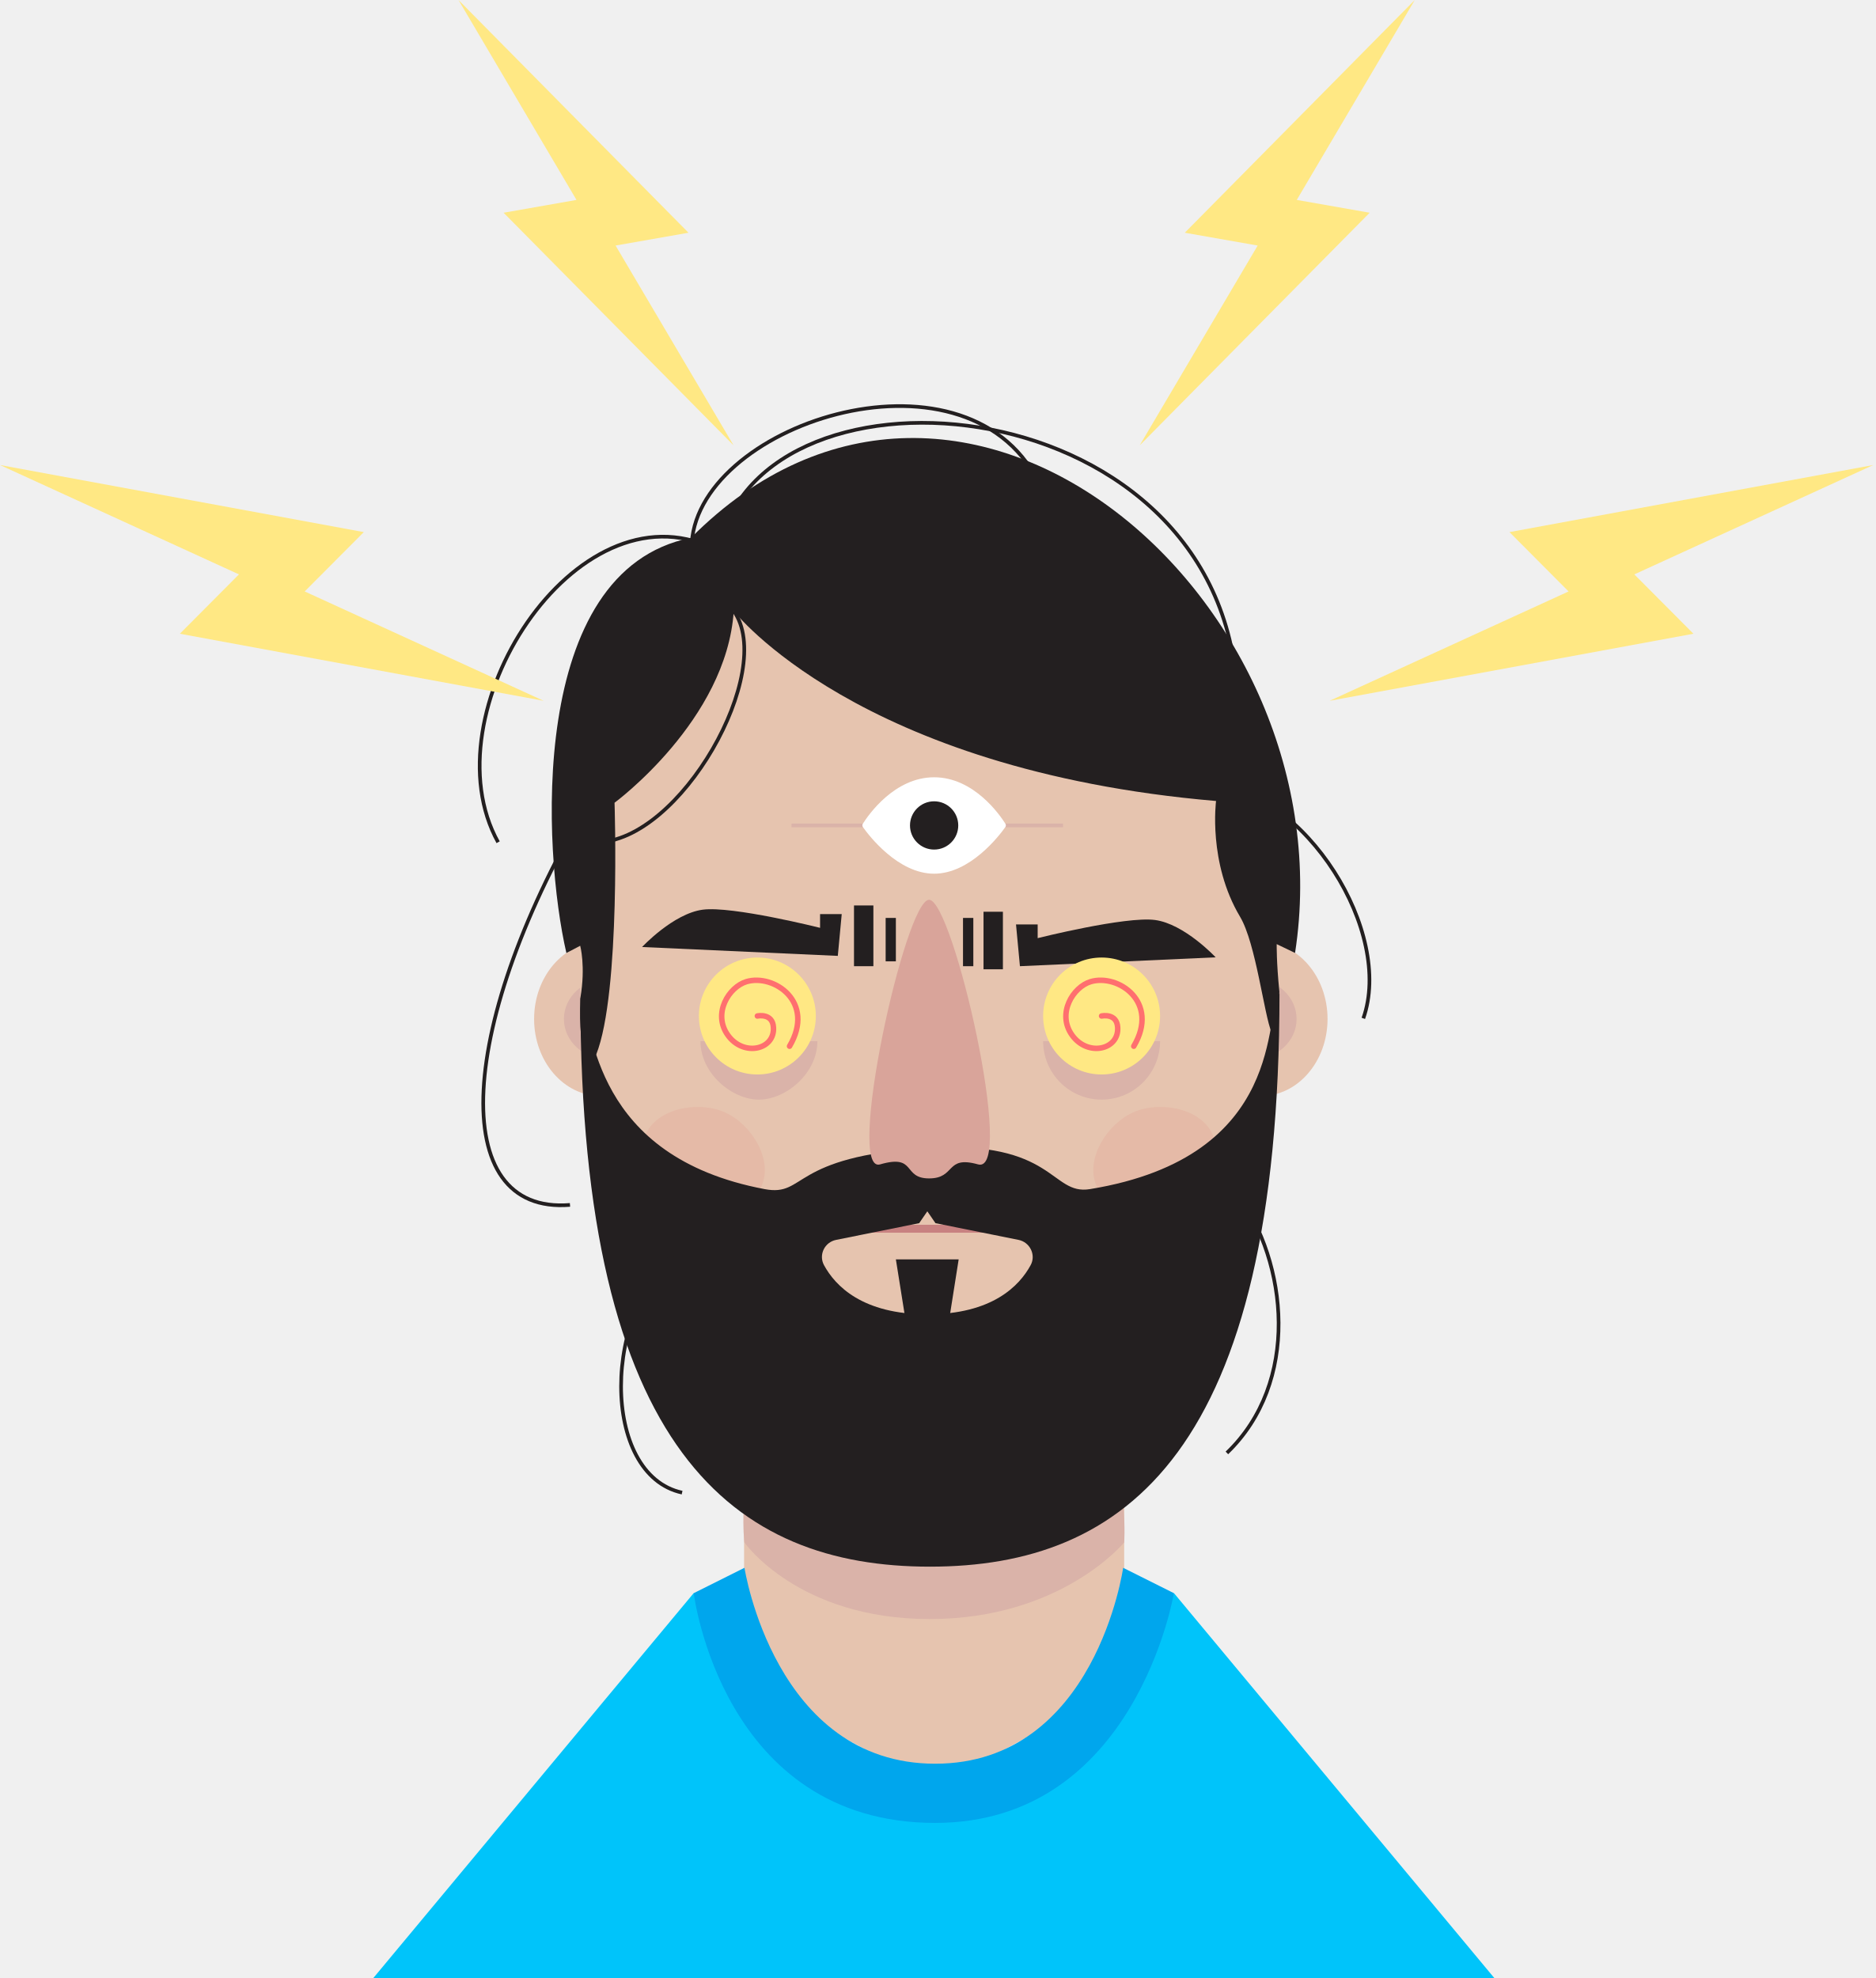
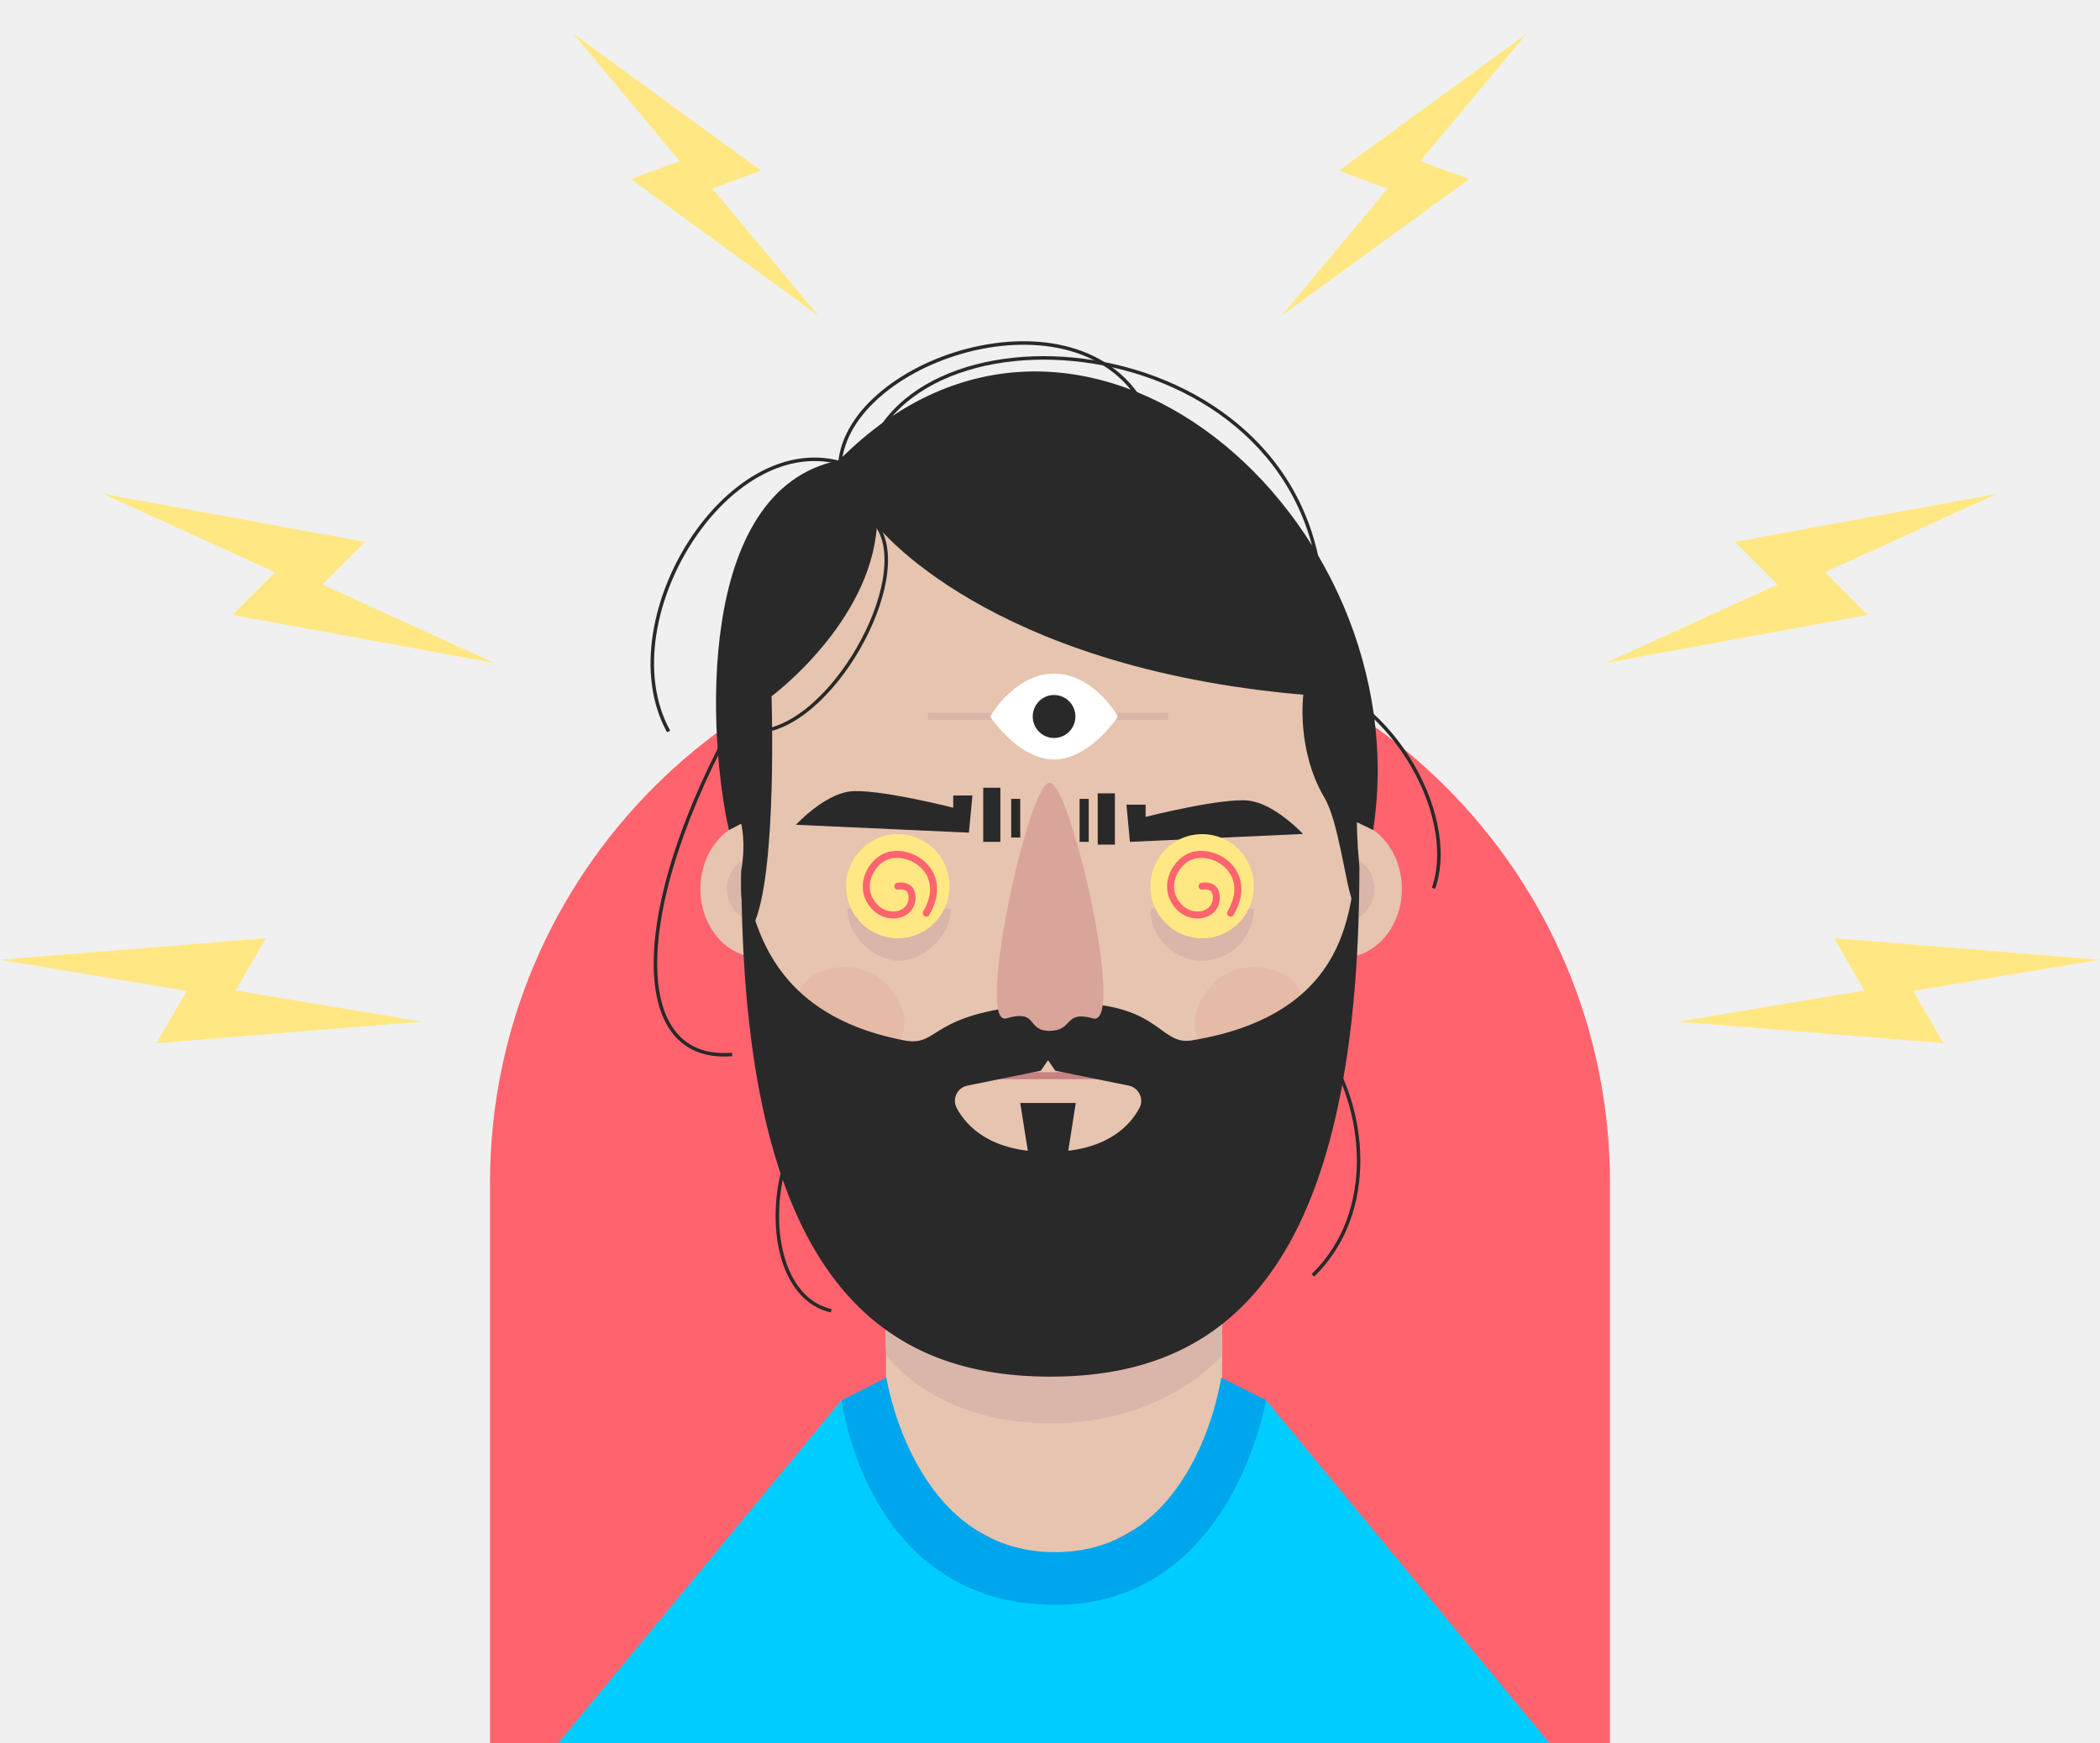
- <svg xmlns="http://www.w3.org/2000/svg" width="256" height="270" viewBox="0 0 256 270" fill="none">
-   <path d="M203.966 270L160.232 217.454C160.232 217.454 146.818 241.989 127.688 241.989C106.251 241.989 94.694 217.454 94.694 217.454L50.96 270H203.966Z" fill="#00C4FA" />
-   <path d="M153.448 229.884L127.689 243.959L101.564 229.884V165.359H153.448V229.884Z" fill="#E6C4AF" />
-   <path d="M153.446 210.543C153.446 210.543 144.888 221.002 126.899 221.002C108.91 221.002 101.604 210.543 101.604 210.543C101.604 210.543 98.071 181.181 126.927 181.181C155.783 181.181 153.446 210.543 153.446 210.543Z" fill="#DAB3A9" />
-   <path d="M101.619 214.006L94.693 217.469C94.693 217.469 98.522 248.83 127.645 248.83C155.037 248.83 160.231 217.469 160.231 217.469L153.306 214.006C153.306 214.006 149.561 240.75 127.645 240.75C105.729 240.75 101.619 214.006 101.619 214.006Z" fill="#00A6ED" />
-   <path d="M91.062 139.094C91.062 144.893 86.994 149.608 81.983 149.608C76.972 149.608 72.904 144.907 72.904 139.094C72.904 133.28 76.972 128.579 81.983 128.579C86.994 128.579 91.062 133.28 91.062 139.094Z" fill="#E6C4AF" />
-   <path d="M181.205 139.094C181.205 144.893 177.137 149.608 172.126 149.608C167.115 149.608 163.047 144.907 163.047 139.094C163.047 133.28 167.115 128.579 172.126 128.579C177.137 128.579 181.205 133.28 181.205 139.094Z" fill="#E6C4AF" />
-   <path d="M176.981 139.094C176.981 142.12 174.307 144.583 170.999 144.583C167.691 144.583 165.017 142.12 165.017 139.094C165.017 136.067 167.691 133.604 170.999 133.604C174.307 133.604 176.981 136.067 176.981 139.094Z" fill="#DAB3A9" />
-   <path d="M88.937 139.094C88.937 142.12 86.263 144.583 82.955 144.583C79.647 144.583 76.973 142.12 76.973 139.094C76.973 136.067 79.647 133.604 82.955 133.604C86.263 133.604 88.937 136.067 88.937 139.094Z" fill="#DAB3A9" />
-   <path d="M174.645 135.335C174.645 169.92 146.592 191.006 126.928 191.006C109.586 191.006 79.21 167.091 79.21 135.335C79.21 93.6 98.058 76.202 126.928 76.202C155.798 76.202 174.645 93.6 174.645 135.335Z" fill="#E6C4AF" />
-   <path d="M103.97 161.84C102.393 165.458 96.791 166.5 93.173 164.909C89.556 163.318 86.529 158.504 88.106 154.887C89.683 151.269 95.285 150.228 98.902 151.818C102.52 153.395 105.546 158.223 103.97 161.84Z" fill="#E5BAA7" />
-   <path d="M149.66 161.84C151.237 165.458 156.839 166.5 160.456 164.909C164.074 163.318 167.1 158.504 165.524 154.887C163.947 151.269 158.345 150.228 154.728 151.818C151.11 153.395 148.084 158.223 149.66 161.84Z" fill="#E5BAA7" />
-   <path d="M176.784 130.085L174.265 128.874C174.265 128.874 174.223 131.366 174.631 135.349C174.589 139.277 173.955 141.852 173.575 140.952C172.534 138.502 171.436 128.79 169.268 125.144C164.862 117.769 165.988 109.337 165.988 109.337C116.99 105.142 100.155 83.395 100.155 83.395C99.184 98.316 83.883 109.576 83.883 109.576C83.883 109.576 84.756 135.49 81.378 143.95C80.688 145.695 78.844 144.583 79.224 136.194C79.956 131.887 79.196 129.1 79.196 129.1L77.31 130.085C74.129 116.375 71.848 77.863 94.313 73.415C131.432 36.1 184.174 82.213 176.77 130.085H176.784Z" fill="#231F20" />
-   <path d="M116.483 167.724H136.654" stroke="#C88281" stroke-width="1.08" stroke-miterlimit="10" />
-   <path d="M108.038 112.673H145.1" stroke="#DAB3A9" stroke-width="0.5" stroke-miterlimit="10" />
-   <path d="M148.761 162.319C143.384 163.192 144.017 155.605 126.535 156.689C107.743 157.857 110.108 163.389 104.379 162.319C80.844 157.871 81.027 140.22 79.226 136.194C79.226 198.325 100.41 213.851 126.929 213.851C153.448 213.851 174.646 198.325 174.646 135.589C172.437 138.151 175.913 157.885 148.761 162.319ZM126.577 179.407C117.723 179.407 114.007 175.522 112.473 172.693C111.713 171.285 112.557 169.554 114.134 169.244L125.465 166.964L126.577 165.345L127.689 166.964L139.02 169.244C140.583 169.554 141.441 171.3 140.681 172.693C139.147 175.522 135.431 179.407 126.577 179.407Z" fill="#231F20" />
-   <path d="M122.284 171.905H130.856L129.392 181.181H123.762L122.284 171.905Z" fill="#231F20" />
-   <path d="M126.816 122.822C123.536 122.822 115.344 160.334 120.13 158.941C125.141 157.491 123.128 160.855 126.816 160.855C130.504 160.855 128.997 157.674 133.502 158.941C138.682 160.391 130.095 122.822 126.816 122.822Z" fill="#D9A49A" />
-   <path d="M158.346 142.12C158.346 146.526 154.771 150.101 150.365 150.101C145.96 150.101 142.384 146.526 142.384 142.12H158.346Z" fill="#DAB3A9" />
-   <path d="M111.572 142.12C111.572 146.526 107.265 150.101 103.591 150.101C99.917 150.101 95.61 146.526 95.61 142.12H111.572Z" fill="#DAB3A9" />
-   <path d="M165.933 130.676L139.217 131.887L138.682 126.186H141.638V128.058C141.638 128.058 153.63 125.046 157.656 125.581C161.682 126.116 165.933 130.676 165.933 130.676Z" fill="#231F20" />
-   <path d="M87.642 129.269L114.358 130.479L114.893 124.778H111.937V126.651C111.937 126.651 99.944 123.638 95.918 124.173C91.892 124.708 87.642 129.269 87.642 129.269Z" fill="#231F20" />
-   <path d="M119.214 123.596H116.568V131.887H119.214V123.596Z" fill="#231F20" />
-   <path d="M122.283 125.299H120.889V131.225H122.283V125.299Z" fill="#231F20" />
-   <path d="M136.894 124.455H134.248V132.309H136.894V124.455Z" fill="#231F20" />
-   <path d="M132.855 125.299H131.447V131.887H132.855V125.299Z" fill="#231F20" />
-   <path d="M111.36 138.686C111.36 143.091 107.785 146.667 103.379 146.667C98.973 146.667 95.398 143.091 95.398 138.686C95.398 134.28 98.973 130.704 103.379 130.704C107.785 130.704 111.36 134.28 111.36 138.686Z" fill="#FFE884" />
-   <path d="M158.346 138.686C158.346 143.091 154.771 146.667 150.365 146.667C145.96 146.667 142.384 143.091 142.384 138.686C142.384 134.28 145.946 130.704 150.365 130.704C154.785 130.704 158.346 134.28 158.346 138.686Z" fill="#FFE884" />
-   <path d="M94.399 74.837C94.399 58.143 131.559 45.77 141.708 65.716" stroke="#231F20" stroke-width="0.5" stroke-miterlimit="10" />
-   <path d="M67.992 114.967C58.252 97.429 78.619 65.828 97.298 74.837" stroke="#231F20" stroke-width="0.5" stroke-miterlimit="10" />
-   <path d="M97.961 76.216C101.564 47.375 165.934 51.499 168.833 93.91" stroke="#231F20" stroke-width="0.5" stroke-miterlimit="10" />
-   <path d="M164.709 106.522C178.461 108.127 190.215 127.27 186.09 139.009" stroke="#231F20" stroke-width="0.5" stroke-miterlimit="10" />
-   <path d="M100.155 83.395C106.011 91.615 92.85 114.968 81.378 114.968" stroke="#231F20" stroke-width="0.5" stroke-miterlimit="10" />
-   <path d="M80.633 108.999C62.292 139.657 60.912 165.852 77.803 164.472" stroke="#231F20" stroke-width="0.5" stroke-miterlimit="10" />
-   <path d="M168.832 162.826C175.814 172.397 177.489 188.697 167.467 198.325" stroke="#231F20" stroke-width="0.5" stroke-miterlimit="10" />
-   <path d="M93.104 170.173C81.998 178.633 81.998 201.338 93.104 203.744" stroke="#231F20" stroke-width="0.5" stroke-miterlimit="10" />
-   <path d="M103.379 138.685C103.379 138.685 105.462 138.235 105.575 140.248C105.758 143.316 101.479 144.274 99.353 141.304C97.228 138.334 99.494 134.716 101.887 133.998C105.631 132.886 111.346 136.771 107.771 142.81" stroke="#FF6F6F" stroke-width="0.75" stroke-linecap="round" stroke-linejoin="round" />
-   <path d="M150.364 138.685C150.364 138.685 152.447 138.235 152.56 140.248C152.743 143.316 148.464 144.274 146.338 141.304C144.213 138.334 146.479 134.716 148.872 133.998C152.616 132.886 158.331 136.771 154.756 142.81" stroke="#FF6F6F" stroke-width="0.75" stroke-linecap="round" stroke-linejoin="round" />
-   <path d="M127.505 119.261C122.592 119.261 118.637 114.095 117.792 112.912C117.694 112.772 117.68 112.575 117.778 112.434C118.538 111.237 122.085 106.1 127.505 106.1C132.924 106.1 136.471 111.237 137.231 112.434C137.33 112.589 137.316 112.772 137.217 112.912C136.373 114.095 132.417 119.261 127.505 119.261Z" fill="white" />
-   <path d="M127.505 115.967C129.324 115.967 130.799 114.492 130.799 112.673C130.799 110.854 129.324 109.379 127.505 109.379C125.686 109.379 124.211 110.854 124.211 112.673C124.211 114.492 125.686 115.967 127.505 115.967Z" fill="#231F20" />
-   <path d="M161.719 31.769L193.112 7.62939e-06L177.005 27.289L186.955 29.038L155.562 60.795L171.669 33.518L161.719 31.769Z" fill="#FFE884" />
-   <path d="M206.038 72.632L255.696 63.477L223.081 78.405L231.147 86.508L181.49 95.662L214.105 80.734L206.038 72.632Z" fill="#FFE884" />
-   <path d="M49.657 72.632L0 63.477L32.614 78.405L24.548 86.508L74.205 95.662L41.591 80.734L49.657 72.632Z" fill="#FFE884" />
-   <path d="M93.975 31.769L62.583 0L78.689 27.289L68.739 29.038L100.132 60.795L84.025 33.518L93.975 31.769Z" fill="#FFE884" />
+ <svg xmlns="http://www.w3.org/2000/svg" width="300" height="249" viewBox="0 0 300 249" fill="none">
+   <path d="M70 169C70 124.817 105.817 89 150 89C194.183 89 230 124.817 230 169V249H70V169Z" fill="#FF646E" />
+   <path d="M221.327 249L180.862 200.022C180.862 200.022 168.45 222.891 150.751 222.891C130.915 222.891 120.223 200.022 120.223 200.022L79.758 249H221.327Z" fill="#00CDFF" />
+   <path d="M174.585 211.608L150.751 224.728L126.579 211.608V151.465H174.585V211.608Z" fill="#E6C4AF" />
+   <path d="M174.583 193.58C174.583 193.58 166.665 203.329 150.02 203.329C133.376 203.329 126.616 193.58 126.616 193.58C126.616 193.58 123.347 166.212 150.046 166.212C176.745 166.212 174.583 193.58 174.583 193.58Z" fill="#DAB5A9" />
+   <path d="M126.63 196.808L120.222 200.036C120.222 200.036 123.765 229.267 150.711 229.267C176.056 229.267 180.862 200.036 180.862 200.036L174.454 196.808C174.454 196.808 170.989 221.736 150.711 221.736C130.433 221.736 126.63 196.808 126.63 196.808Z" fill="#00A6ED" />
+   <path d="M116.862 126.982C116.862 132.388 113.098 136.783 108.461 136.783C103.825 136.783 100.061 132.401 100.061 126.982C100.061 121.564 103.825 117.182 108.461 117.182C113.098 117.182 116.862 121.564 116.862 126.982Z" fill="#E6C4AF" />
+   <path d="M200.268 126.982C200.268 132.388 196.504 136.783 191.868 136.783C187.231 136.783 183.467 132.401 183.467 126.982C183.467 121.564 187.231 117.182 191.868 117.182C196.504 117.182 200.268 121.564 200.268 126.982Z" fill="#E6C4AF" />
+   <path d="M196.359 126.982C196.359 129.803 193.885 132.099 190.824 132.099C187.764 132.099 185.289 129.803 185.289 126.982C185.289 124.161 187.764 121.865 190.824 121.865C193.885 121.865 196.359 124.161 196.359 126.982Z" fill="#DAB5A9" />
+   <path d="M114.896 126.982C114.896 129.803 112.422 132.099 109.361 132.099C106.3 132.099 103.826 129.803 103.826 126.982C103.826 124.161 106.3 121.865 109.361 121.865C112.422 121.865 114.896 124.161 114.896 126.982Z" fill="#DAB5A9" />
+   <path d="M194.198 123.479C194.198 155.715 168.242 175.369 150.047 175.369C134.002 175.369 105.896 153.078 105.896 123.479C105.896 84.578 123.335 68.361 150.047 68.361C176.759 68.361 194.198 84.578 194.198 123.479Z" fill="#E6C4AF" />
+   <path d="M128.805 148.184C127.346 151.556 122.163 152.527 118.816 151.045C115.468 149.562 112.668 145.075 114.127 141.703C115.586 138.331 120.769 137.36 124.116 138.843C127.463 140.312 130.264 144.813 128.805 148.184Z" fill="#E5BAA7" />
+   <path d="M171.081 148.184C172.54 151.556 177.723 152.527 181.07 151.045C184.417 149.562 187.217 145.075 185.759 141.703C184.3 138.331 179.117 137.36 175.769 138.843C172.422 140.312 169.622 144.813 171.081 148.184Z" fill="#E5BAA7" />
+   <path d="M196.177 118.585L193.845 117.457C193.845 117.457 193.806 119.779 194.184 123.492C194.145 127.153 193.559 129.554 193.207 128.714C192.243 126.431 191.227 117.378 189.222 113.98C185.145 107.105 186.187 99.246 186.187 99.246C140.851 95.336 125.275 75.066 125.275 75.066C124.376 88.973 110.219 99.469 110.219 99.469C110.219 99.469 111.027 123.624 107.901 131.509C107.263 133.136 105.556 132.099 105.908 124.28C106.585 120.265 105.882 117.667 105.882 117.667L104.137 118.585C101.193 105.806 99.084 69.909 119.87 65.763C154.214 30.982 203.014 73.964 196.164 118.585H196.177Z" fill="#292929" />
+   <path d="M140.383 153.669H159.046" stroke="#C88281" stroke-miterlimit="10" />
+   <path d="M132.57 102.356H166.862" stroke="#DAB5A9" stroke-miterlimit="10" />
+   <path d="M170.249 148.631C165.273 149.444 165.86 142.372 149.684 143.383C132.297 144.472 134.485 149.628 129.184 148.631C107.408 144.485 107.578 128.032 105.911 124.28C105.911 182.192 125.512 196.664 150.049 196.664C174.586 196.664 194.199 182.192 194.199 123.715C192.155 126.103 195.372 144.498 170.249 148.631ZM149.723 164.559C141.531 164.559 138.093 160.937 136.673 158.3C135.97 156.988 136.751 155.374 138.21 155.086L148.694 152.96L149.723 151.452L150.752 152.96L161.236 155.086C162.682 155.374 163.476 157.001 162.773 158.3C161.353 160.937 157.915 164.559 149.723 164.559Z" fill="#292929" />
+   <path d="M145.75 157.565H153.681L152.327 166.212H147.117L145.75 157.565Z" fill="#292929" />
+   <path d="M149.943 111.815C146.908 111.815 139.329 146.781 143.757 145.482C148.393 144.13 146.531 147.266 149.943 147.266C153.355 147.266 151.962 144.301 156.129 145.482C160.922 146.833 152.978 111.815 149.943 111.815Z" fill="#D9A49A" />
+   <path d="M179.117 129.803C179.117 133.91 175.809 137.243 171.732 137.243C167.656 137.243 164.348 133.91 164.348 129.803H179.117Z" fill="#DAB5A9" />
+   <path d="M135.838 129.803C135.838 133.91 131.853 137.243 128.454 137.243C125.055 137.243 121.069 133.91 121.069 129.803H135.838Z" fill="#DAB5A9" />
+   <path d="M186.137 119.136L161.417 120.265L160.922 114.951H163.657V116.696C163.657 116.696 174.754 113.888 178.479 114.387C182.203 114.885 186.137 119.136 186.137 119.136Z" fill="#292929" />
+   <path d="M113.698 117.824L138.417 118.953L138.912 113.639H136.177V115.384C136.177 115.384 125.081 112.576 121.356 113.075C117.631 113.573 113.698 117.824 113.698 117.824Z" fill="#292929" />
+   <path d="M142.909 112.537H140.461V120.265H142.909V112.537Z" fill="#292929" />
+   <path d="M145.749 114.124H144.46V119.648H145.749V114.124Z" fill="#292929" />
+   <path d="M159.268 113.337H156.819V120.658H159.268V113.337Z" fill="#292929" />
+   <path d="M155.53 114.124H154.228V120.265H155.53V114.124Z" fill="#292929" />
+   <path d="M135.642 126.602C135.642 130.708 132.334 134.041 128.258 134.041C124.181 134.041 120.873 130.708 120.873 126.602C120.873 122.495 124.181 119.163 128.258 119.163C132.334 119.163 135.642 122.495 135.642 126.602Z" fill="#FFE884" />
+   <path d="M179.117 126.602C179.117 130.708 175.809 134.041 171.732 134.041C167.656 134.041 164.348 130.708 164.348 126.602C164.348 122.495 167.643 119.163 171.732 119.163C175.822 119.163 179.117 122.495 179.117 126.602Z" fill="#FFE884" />
+   <path d="M119.948 67.089C119.948 51.528 154.331 39.995 163.721 58.587" stroke="#292929" stroke-width="0.5" stroke-miterlimit="10" />
+   <path d="M95.516 104.494C86.504 88.147 105.349 58.692 122.632 67.089" stroke="#292929" stroke-width="0.5" stroke-miterlimit="10" />
+   <path d="M123.244 68.375C126.578 41.492 186.137 45.336 188.82 84.867" stroke="#292929" stroke-width="0.5" stroke-miterlimit="10" />
+   <path d="M185.004 96.622C197.728 98.118 208.603 115.962 204.787 126.904" stroke="#292929" stroke-width="0.5" stroke-miterlimit="10" />
+   <path d="M125.276 75.066C130.694 82.728 118.516 104.494 107.902 104.494" stroke="#292929" stroke-width="0.5" stroke-miterlimit="10" />
+   <path d="M107.212 98.931C90.242 127.507 88.966 151.924 104.594 150.638" stroke="#292929" stroke-width="0.5" stroke-miterlimit="10" />
+   <path d="M188.819 149.103C195.279 158.025 196.828 173.218 187.555 182.192" stroke="#292929" stroke-width="0.5" stroke-miterlimit="10" />
+   <path d="M118.751 155.951C108.475 163.837 108.475 184.999 118.751 187.243" stroke="#292929" stroke-width="0.5" stroke-miterlimit="10" />
+   <path d="M128.258 126.602C128.258 126.602 130.186 126.182 130.29 128.058C130.459 130.918 126.5 131.81 124.533 129.042C122.567 126.274 124.664 122.902 126.878 122.233C130.342 121.196 135.63 124.817 132.322 130.446" stroke="#FF646E" stroke-linecap="round" stroke-linejoin="round" />
+   <path d="M171.731 126.602C171.731 126.602 173.658 126.182 173.763 128.058C173.932 130.918 169.973 131.81 168.006 129.042C166.039 126.274 168.136 122.902 170.35 122.233C173.815 121.196 179.102 124.817 175.794 130.446" stroke="#FF646E" stroke-linecap="round" stroke-linejoin="round" />
+   <path d="M150.582 108.496C146.036 108.496 142.377 103.681 141.595 102.579C141.504 102.447 141.491 102.264 141.582 102.132C142.286 101.017 145.568 96.228 150.582 96.228C155.596 96.228 158.878 101.017 159.581 102.132C159.672 102.277 159.659 102.447 159.568 102.579C158.787 103.681 155.127 108.496 150.582 108.496Z" fill="white" />
+   <path d="M150.581 105.426C152.264 105.426 153.629 104.051 153.629 102.356C153.629 100.66 152.264 99.286 150.581 99.286C148.898 99.286 147.533 100.66 147.533 102.356C147.533 104.051 148.898 105.426 150.581 105.426Z" fill="#292929" />
+   <path d="M262.011 134.023L300 137.104L273.326 141.561L277.644 149.031L239.655 145.951L266.329 141.494L262.011 134.023Z" fill="#FFE884" />
+   <path d="M247.848 77.409L285.345 70.522L260.717 81.751L266.808 87.847L229.31 94.733L253.939 83.504L247.848 77.409Z" fill="#FFE884" />
+   <path d="M191.264 24.376L218.103 4.805L202.905 23.006L209.877 25.578L183.039 45.139L198.235 26.948L191.264 24.376Z" fill="#FFE884" />
+   <path d="M108.734 24.376L81.895 4.805L97.093 23.006L90.121 25.578L116.959 45.139L101.763 26.948L108.734 24.376Z" fill="#FFE884" />
+   <path d="M52.151 77.409L14.653 70.522L39.281 81.751L33.19 87.847L70.688 94.733L46.059 83.504L52.151 77.409Z" fill="#FFE884" />
+   <path d="M37.989 134.023L0 137.104L26.674 141.561L22.356 149.031L60.345 145.951L33.671 141.494L37.989 134.023Z" fill="#FFE884" />
</svg>
